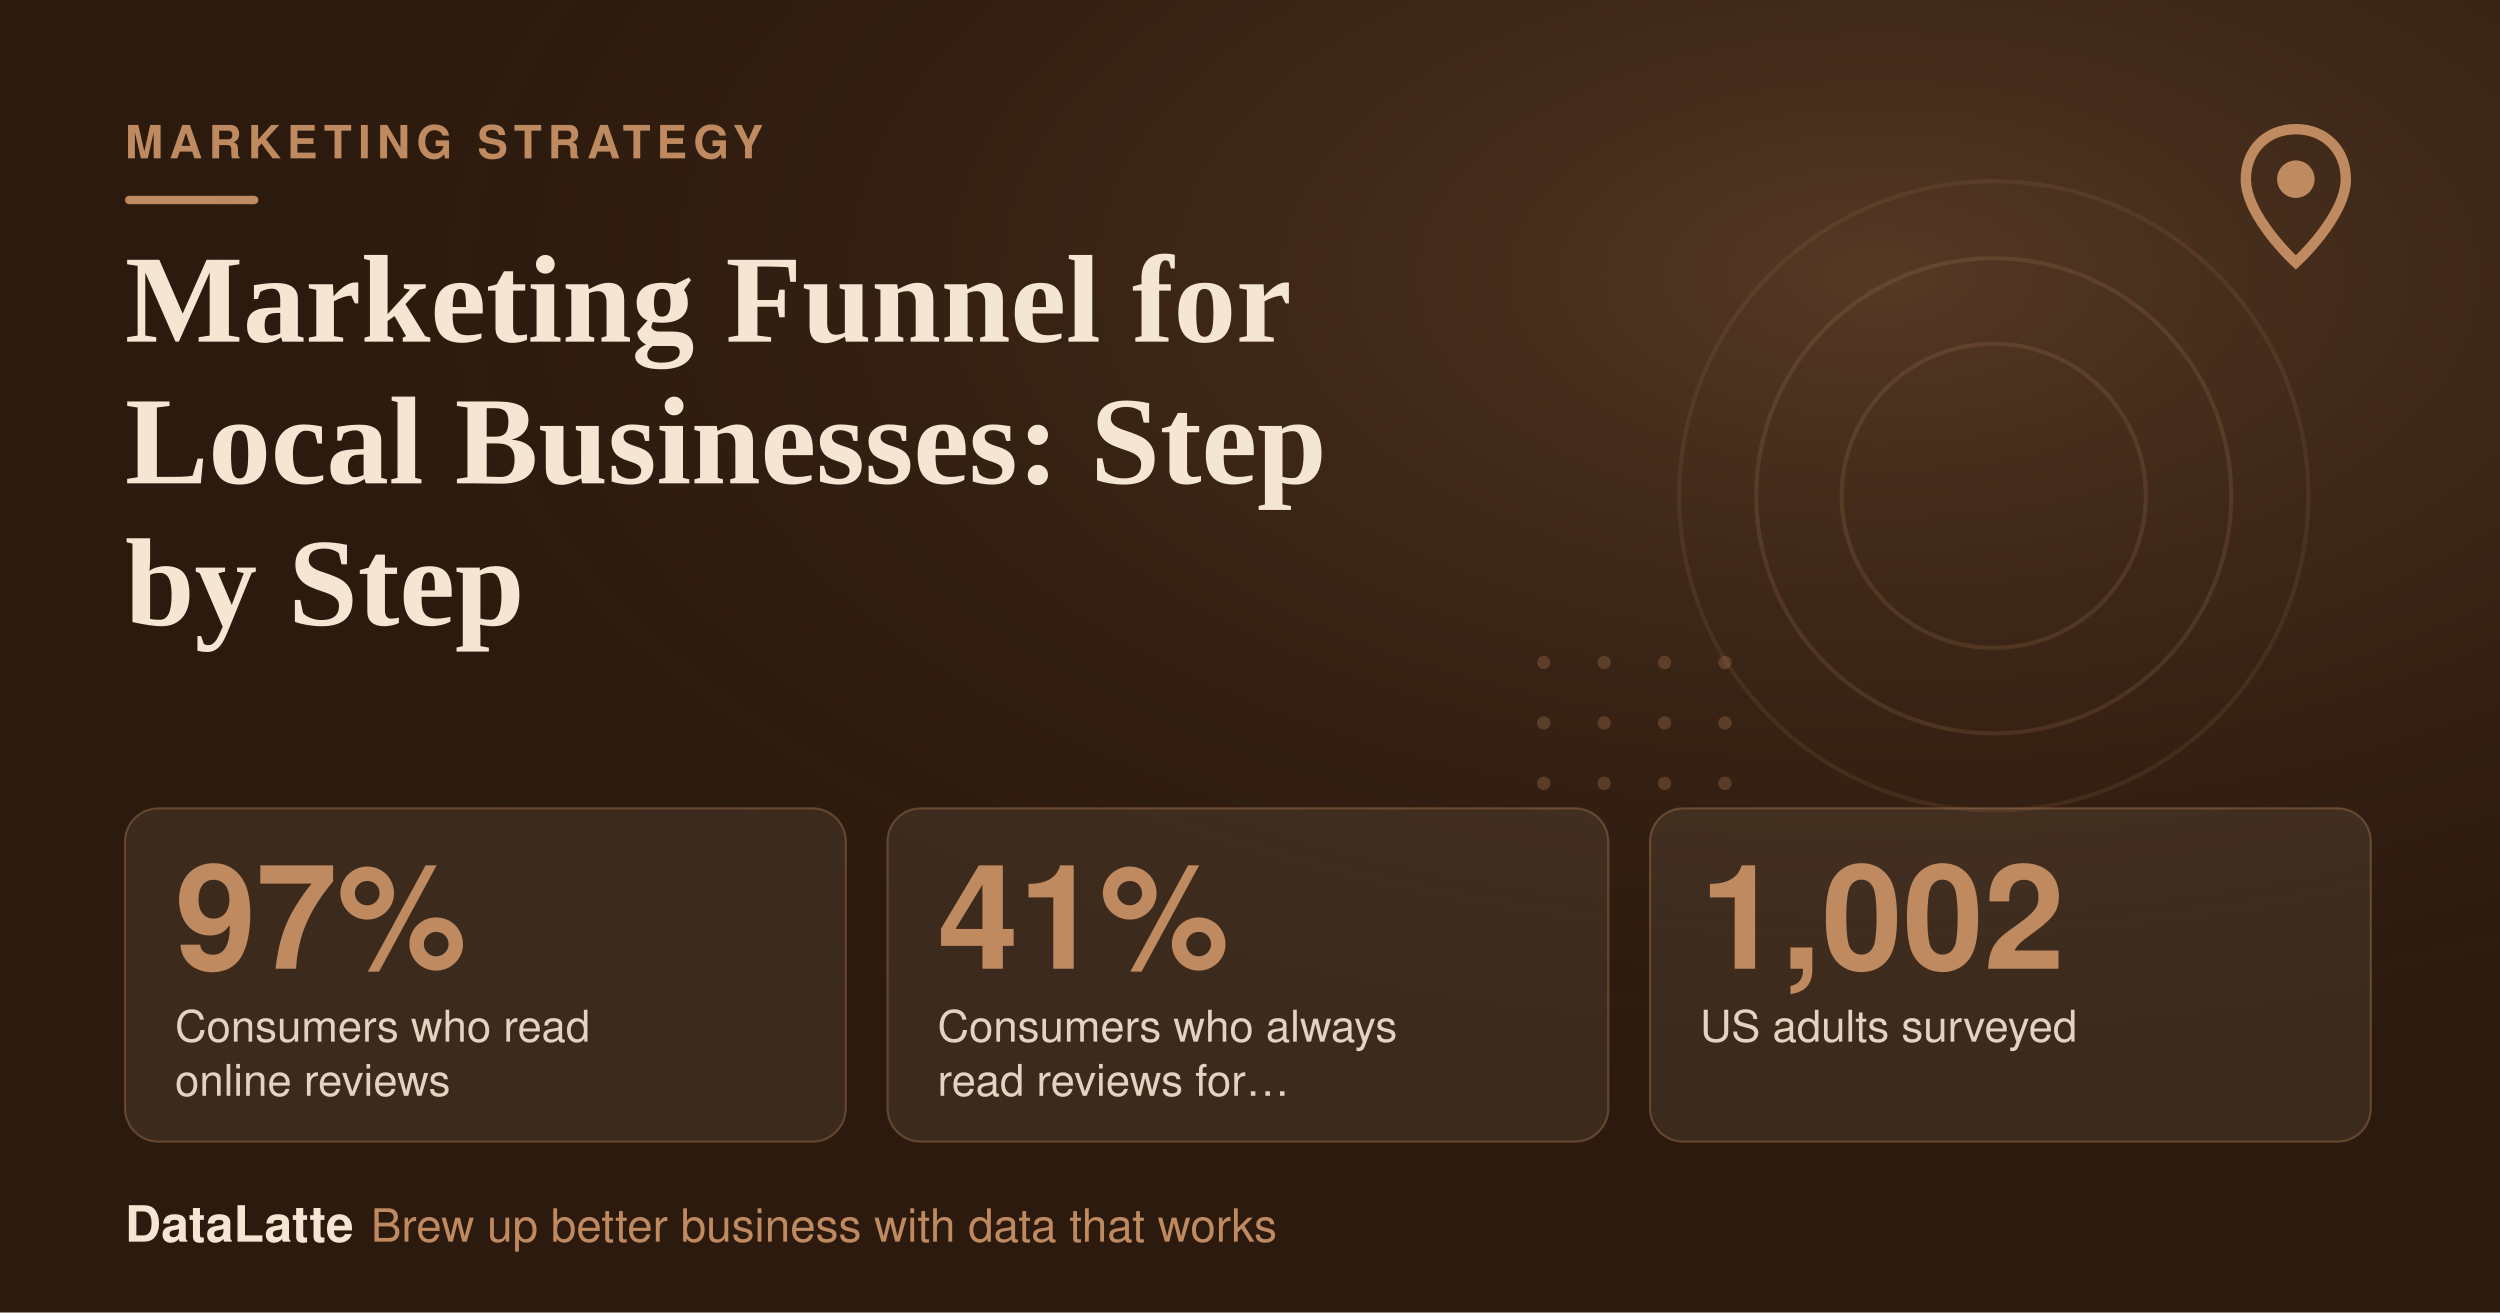
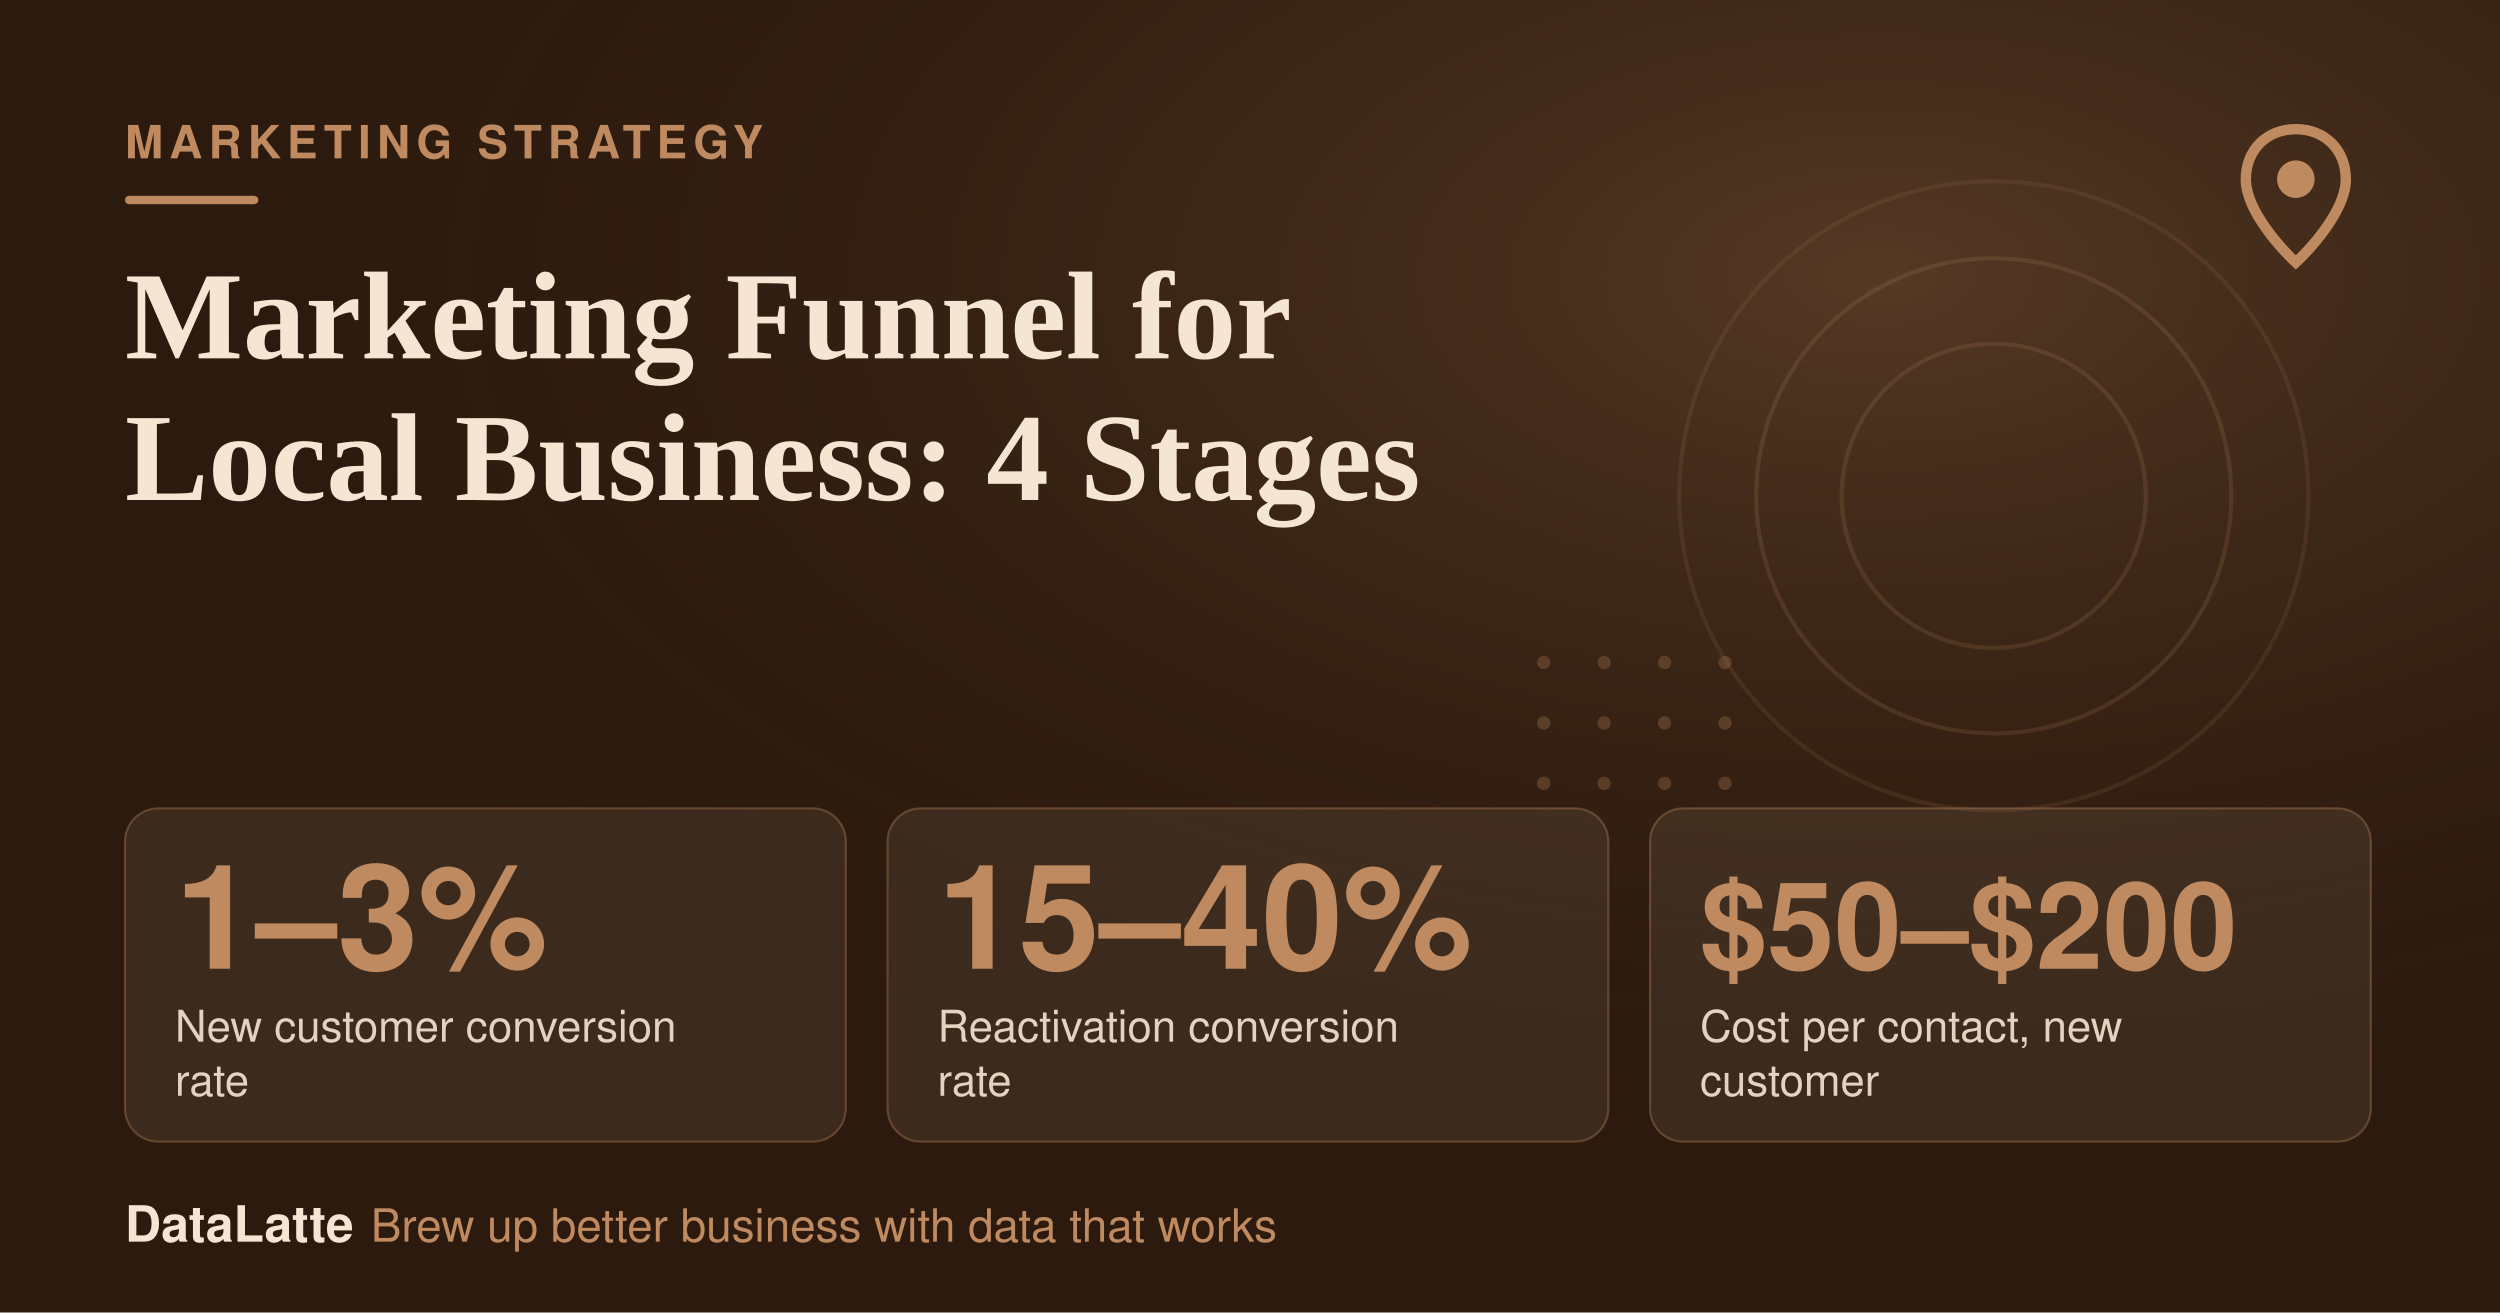
- <svg xmlns="http://www.w3.org/2000/svg" width="1200" height="630" viewBox="0 0 1200 630" role="img" aria-label="Marketing Funnel for Local Businesses: Step by Step">
+ <svg xmlns="http://www.w3.org/2000/svg" width="1200" height="630" viewBox="0 0 1200 630" role="img" aria-label="Marketing Funnel for Local Business: 4 Stages">
  <defs>
    <radialGradient id="g" cx="75%" cy="21%" r="70%">
      <stop offset="0" stop-color="#bf8a5f" stop-opacity="0.28" />
      <stop offset="1" stop-color="#2c1a0e" stop-opacity="0" />
    </radialGradient>
  </defs>
  <rect width="1200" height="630" fill="#2c1a0e" />
  <rect width="1200" height="630" fill="url(#g)" />
  <circle cx="741" cy="318" r="3.2" fill="#bf8a5f" fill-opacity="0.28" />
  <circle cx="741" cy="347" r="3.2" fill="#bf8a5f" fill-opacity="0.28" />
  <circle cx="741" cy="376" r="3.2" fill="#bf8a5f" fill-opacity="0.28" />
  <circle cx="770" cy="318" r="3.2" fill="#bf8a5f" fill-opacity="0.28" />
  <circle cx="770" cy="347" r="3.2" fill="#bf8a5f" fill-opacity="0.28" />
  <circle cx="770" cy="376" r="3.2" fill="#bf8a5f" fill-opacity="0.28" />
  <circle cx="799" cy="318" r="3.2" fill="#bf8a5f" fill-opacity="0.28" />
  <circle cx="799" cy="347" r="3.2" fill="#bf8a5f" fill-opacity="0.28" />
  <circle cx="799" cy="376" r="3.2" fill="#bf8a5f" fill-opacity="0.28" />
  <circle cx="828" cy="318" r="3.2" fill="#bf8a5f" fill-opacity="0.28" />
  <circle cx="828" cy="347" r="3.2" fill="#bf8a5f" fill-opacity="0.28" />
  <circle cx="828" cy="376" r="3.2" fill="#bf8a5f" fill-opacity="0.28" />
  <circle cx="957" cy="238" r="73" fill="none" stroke="#bf8a5f" stroke-opacity="0.17" stroke-width="2" />
  <circle cx="957" cy="238" r="114" fill="none" stroke="#bf8a5f" stroke-opacity="0.17" stroke-width="2" />
  <circle cx="957" cy="238" r="151" fill="none" stroke="#bf8a5f" stroke-opacity="0.12" stroke-width="2" />
  <g transform="translate(1076 62) scale(1.0)">
    <path d="M26 0C12 0 2 10 2 24c0 18 24 40 24 40s24-22 24-40C50 10 40 0 26 0z" fill="none" stroke="#bf8a5f" stroke-width="5" />
    <circle cx="26" cy="24" r="9" fill="#bf8a5f" />
  </g>
  <text x="60" y="76" font-family="Helvetica, Arial, sans-serif" font-size="22" font-weight="700" fill="#bf8a5f" letter-spacing="3">MARKETING STRATEGY</text>
  <rect x="60" y="94" width="64" height="4" rx="2" fill="#bf8a5f" />
-   <text x="60" y="164" font-family="Georgia, 'Times New Roman', serif" font-size="60" font-weight="700" fill="#f5e6d3">Marketing Funnel for</text>
-   <text x="60" y="232" font-family="Georgia, 'Times New Roman', serif" font-size="60" font-weight="700" fill="#f5e6d3">Local Businesses: Step</text>
-   <text x="60" y="300" font-family="Georgia, 'Times New Roman', serif" font-size="60" font-weight="700" fill="#f5e6d3">by Step</text>
+   <text x="60" y="172" font-family="Georgia, 'Times New Roman', serif" font-size="60" font-weight="700" fill="#f5e6d3">Marketing Funnel for</text>
+   <text x="60" y="240" font-family="Georgia, 'Times New Roman', serif" font-size="60" font-weight="700" fill="#f5e6d3">Local Business: 4 Stages</text>
  <rect x="60" y="388" width="346" height="160" rx="16" fill="#f5e6d3" fill-opacity="0.08" stroke="#bf8a5f" stroke-opacity="0.35" />
-   <text x="84" y="465" font-family="Helvetica, Arial, sans-serif" font-size="70" font-weight="800" fill="#bf8a5f">97%</text>
-   <text x="84" y="500" font-family="Helvetica, Arial, sans-serif" font-size="21" fill="#f5e6d3" fill-opacity="0.9">Consumers who read</text>
-   <text x="84" y="526" font-family="Helvetica, Arial, sans-serif" font-size="21" fill="#f5e6d3" fill-opacity="0.9">online reviews</text>
+   <text x="84" y="465" font-family="Helvetica, Arial, sans-serif" font-size="70" font-weight="800" fill="#bf8a5f">1–3%</text>
+   <text x="84" y="500" font-family="Helvetica, Arial, sans-serif" font-size="21" fill="#f5e6d3" fill-opacity="0.9">New customer conversion</text>
+   <text x="84" y="526" font-family="Helvetica, Arial, sans-serif" font-size="21" fill="#f5e6d3" fill-opacity="0.9">rate</text>
  <rect x="426" y="388" width="346" height="160" rx="16" fill="#f5e6d3" fill-opacity="0.08" stroke="#bf8a5f" stroke-opacity="0.35" />
-   <text x="450" y="465" font-family="Helvetica, Arial, sans-serif" font-size="70" font-weight="800" fill="#bf8a5f">41%</text>
-   <text x="450" y="500" font-family="Helvetica, Arial, sans-serif" font-size="21" fill="#f5e6d3" fill-opacity="0.9">Consumers who always</text>
-   <text x="450" y="526" font-family="Helvetica, Arial, sans-serif" font-size="21" fill="#f5e6d3" fill-opacity="0.9">read reviews for…</text>
+   <text x="450" y="465" font-family="Helvetica, Arial, sans-serif" font-size="70" font-weight="800" fill="#bf8a5f">15–40%</text>
+   <text x="450" y="500" font-family="Helvetica, Arial, sans-serif" font-size="21" fill="#f5e6d3" fill-opacity="0.9">Reactivation conversion</text>
+   <text x="450" y="526" font-family="Helvetica, Arial, sans-serif" font-size="21" fill="#f5e6d3" fill-opacity="0.9">rate</text>
  <rect x="792" y="388" width="346" height="160" rx="16" fill="#f5e6d3" fill-opacity="0.08" stroke="#bf8a5f" stroke-opacity="0.35" />
-   <text x="816" y="465" font-family="Helvetica, Arial, sans-serif" font-size="70" font-weight="800" fill="#bf8a5f">1,002</text>
-   <text x="816" y="500" font-family="Helvetica, Arial, sans-serif" font-size="21" fill="#f5e6d3" fill-opacity="0.9">US adults surveyed</text>
+   <text x="816" y="465" font-family="Helvetica, Arial, sans-serif" font-size="58" font-weight="800" fill="#bf8a5f">$50–$200</text>
+   <text x="816" y="500" font-family="Helvetica, Arial, sans-serif" font-size="21" fill="#f5e6d3" fill-opacity="0.9">Cost per contact, new</text>
+   <text x="816" y="526" font-family="Helvetica, Arial, sans-serif" font-size="21" fill="#f5e6d3" fill-opacity="0.9">customer</text>
  <text x="60" y="596" font-family="Helvetica, Arial, sans-serif" font-size="24" font-weight="700" fill="#f5e6d3">DataLatte</text>
  <text x="178" y="596" font-family="Helvetica, Arial, sans-serif" font-size="22" fill="#bf8a5f">Brew up better business with data that works</text>
</svg>
